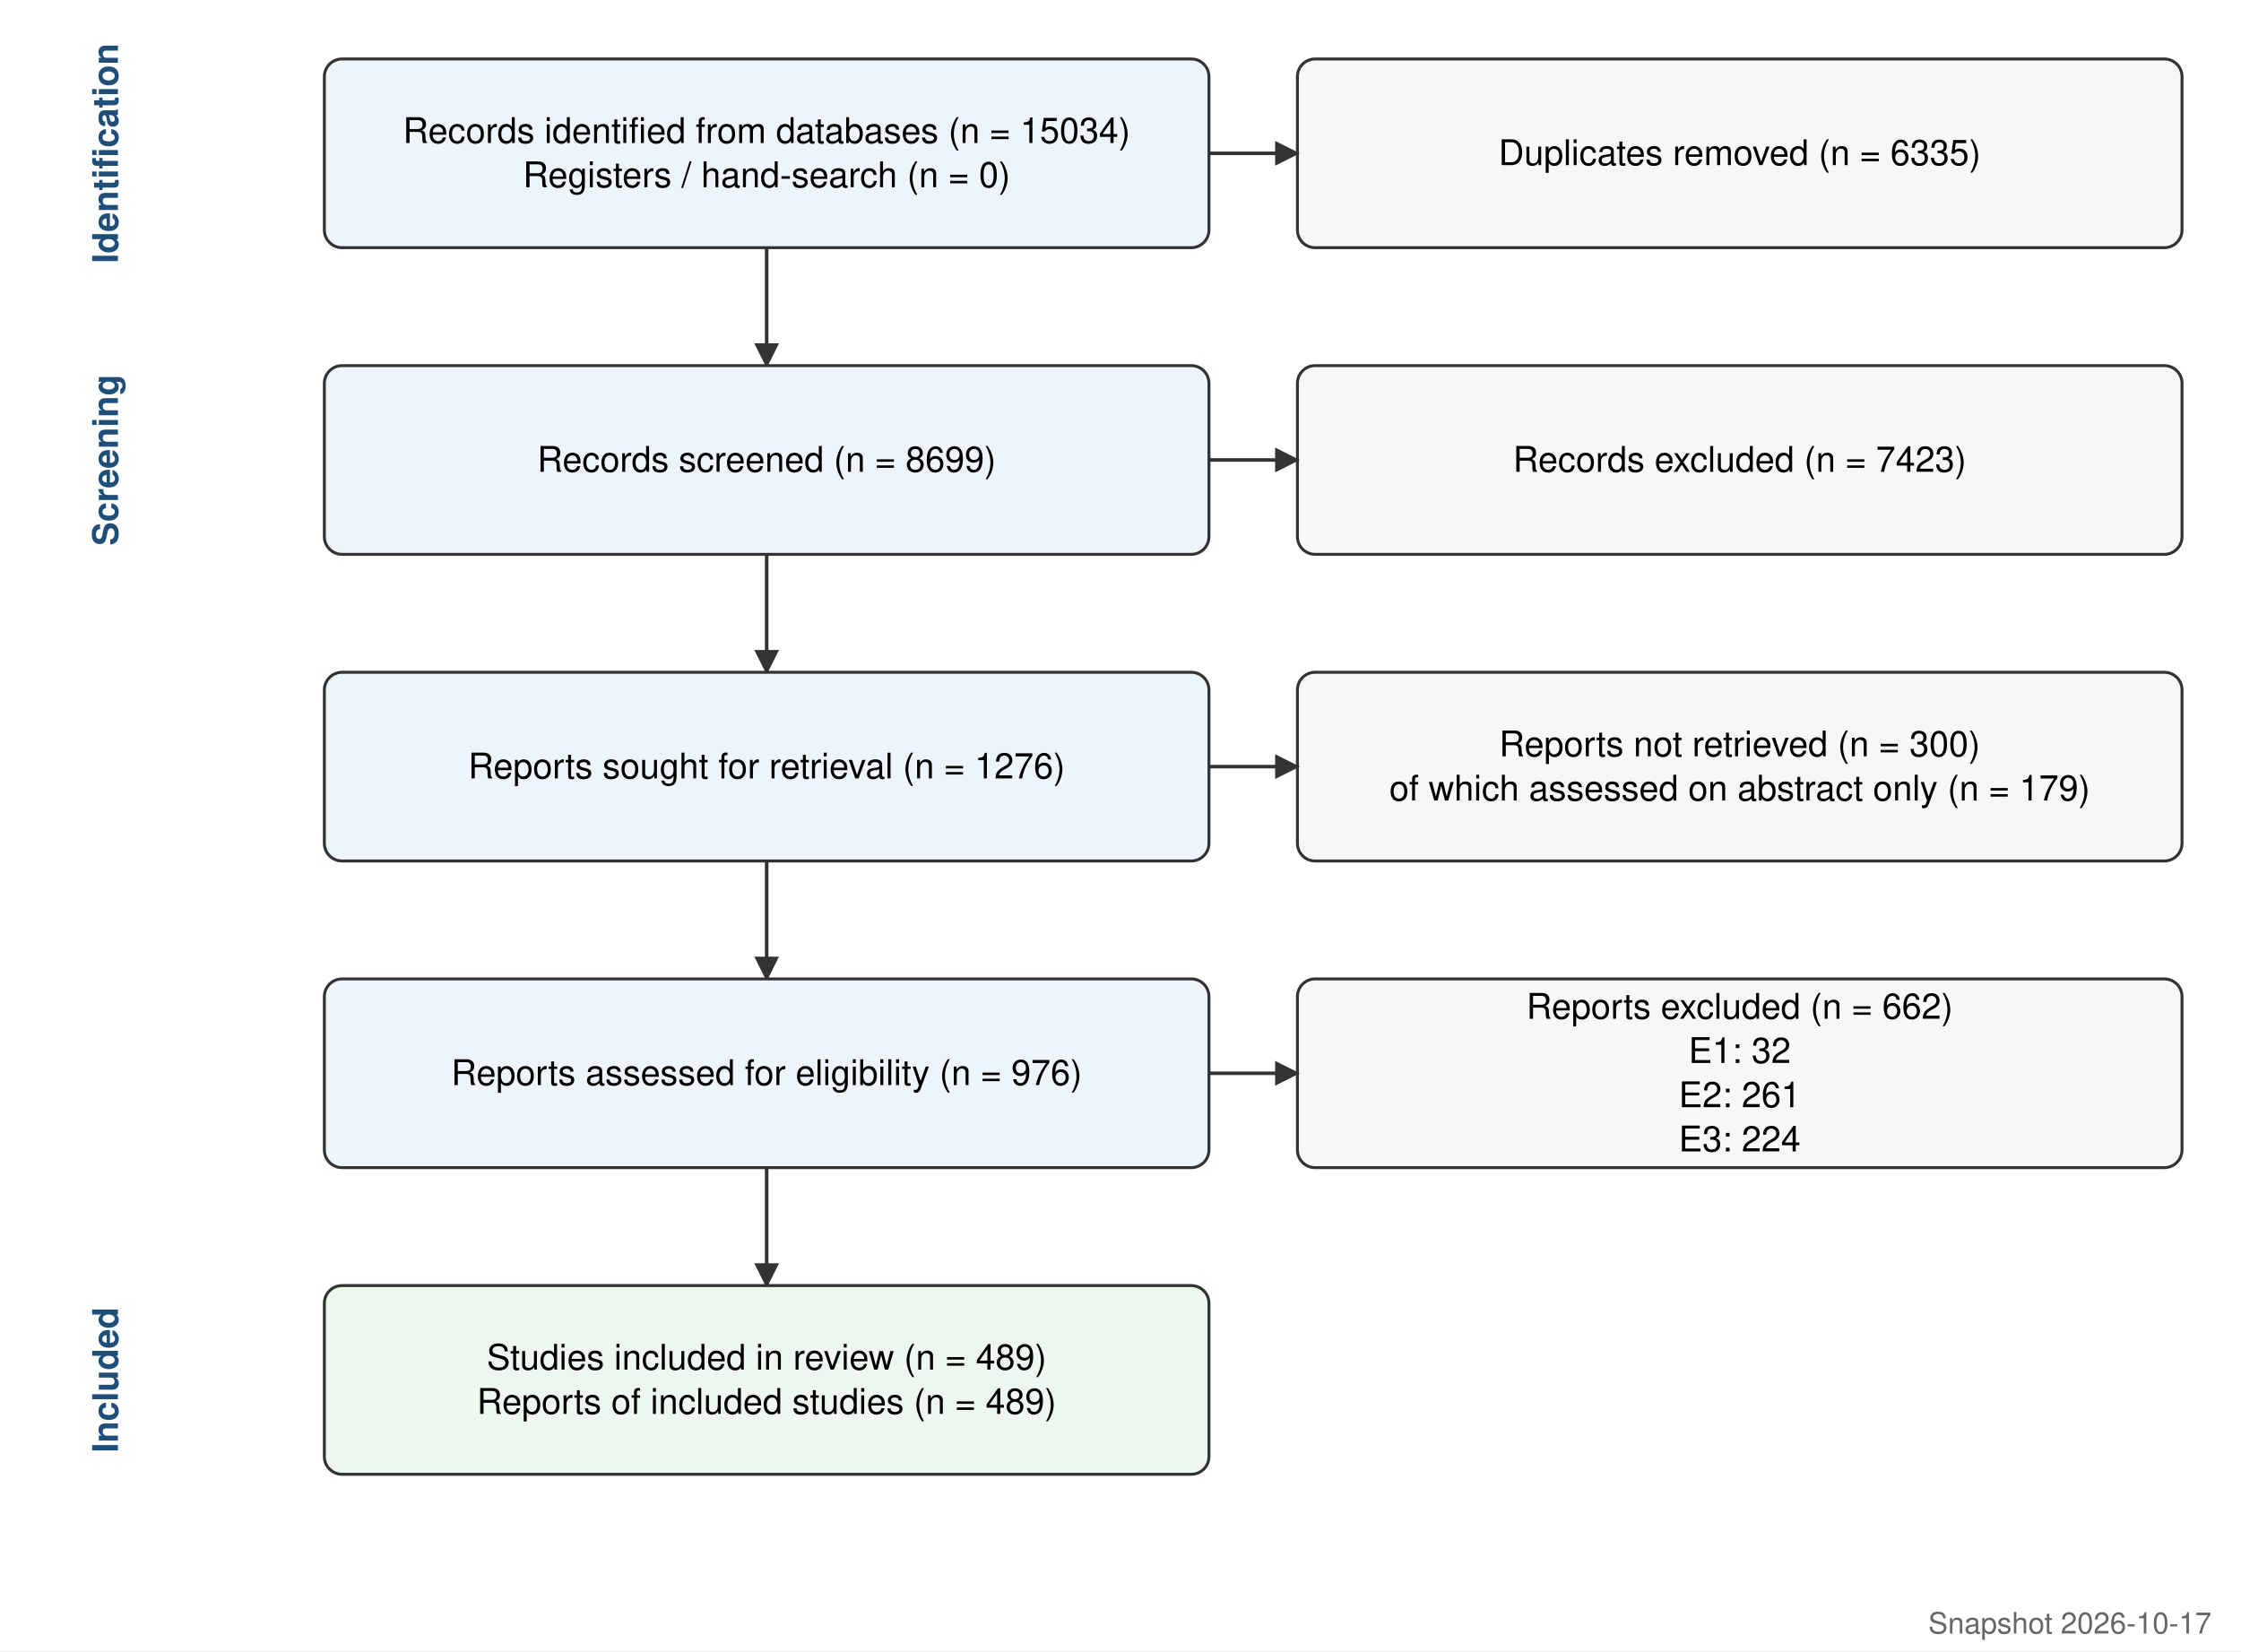
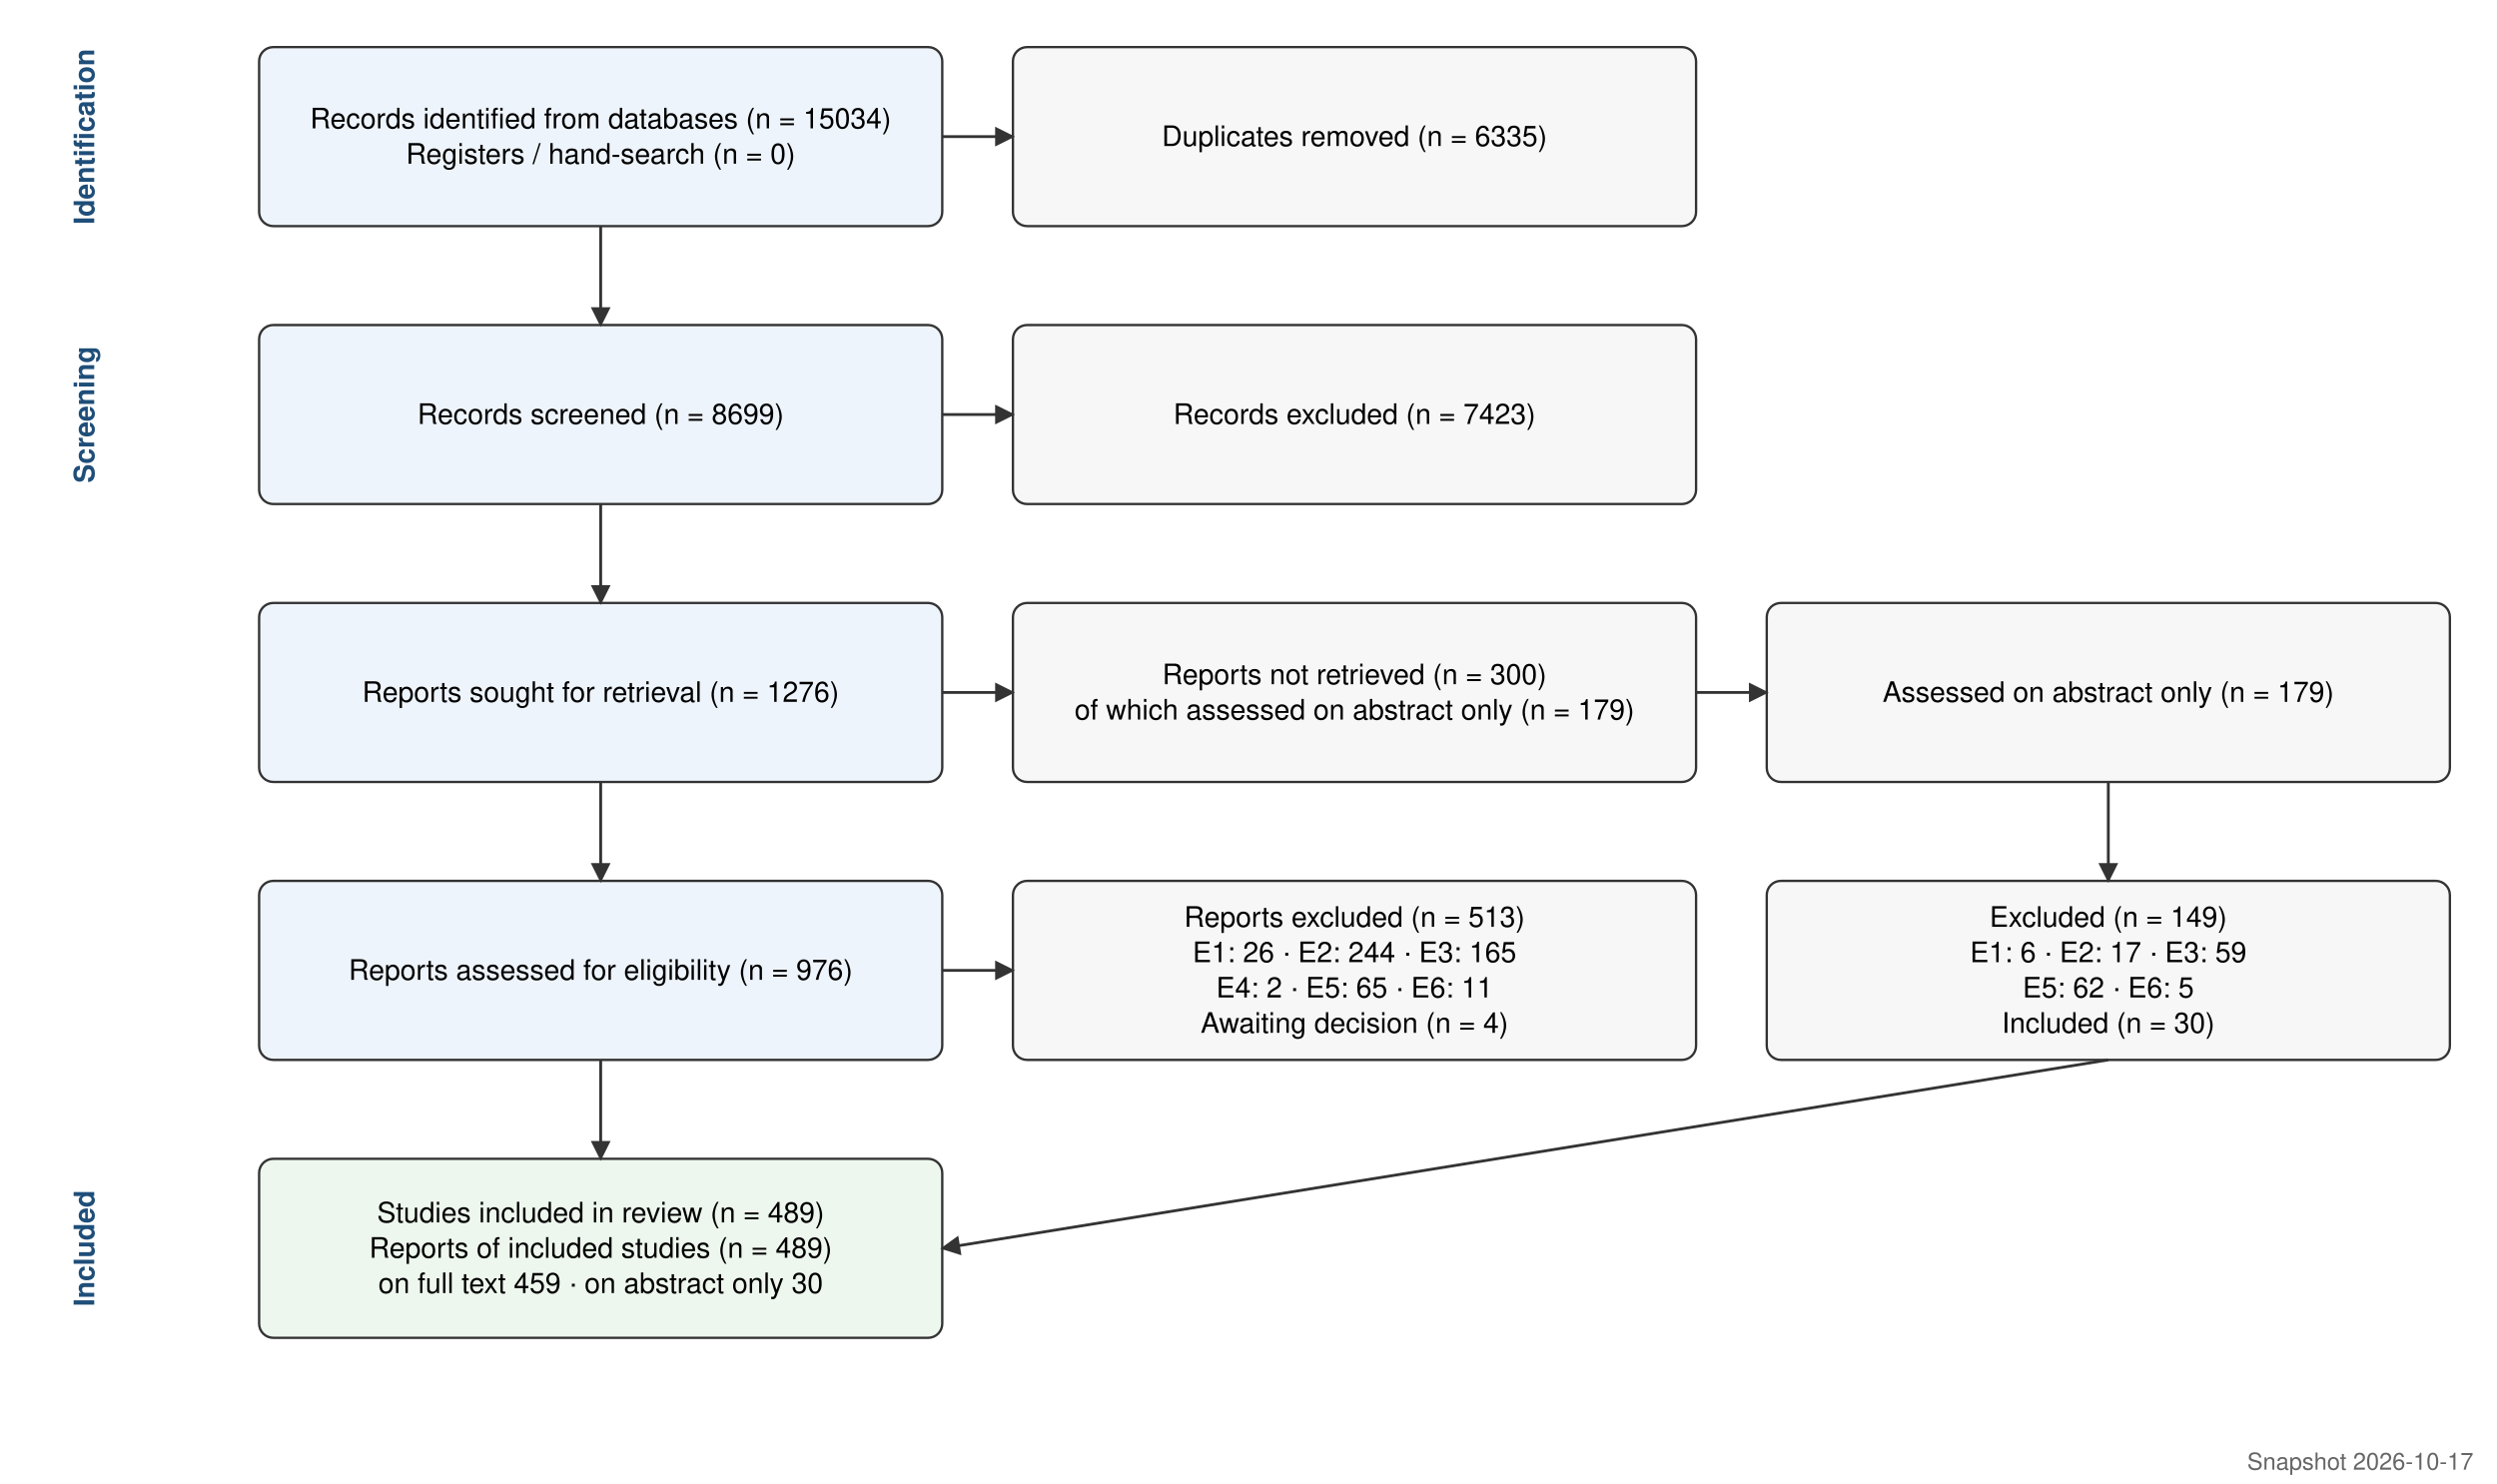
- <svg xmlns="http://www.w3.org/2000/svg" viewBox="0 0 760 560" font-family="Helvetica, Arial, sans-serif" font-size="12">
+ <svg xmlns="http://www.w3.org/2000/svg" viewBox="0 0 1060 630" font-family="Helvetica, Arial, sans-serif" font-size="12">
  <defs>
    <marker id="a" viewBox="0 0 10 10" refX="9" refY="5" markerWidth="7" markerHeight="7" orient="auto">
      <path d="M0,0 L10,5 L0,10 z" fill="#333" />
    </marker>
  </defs>
  <rect width="100%" height="100%" fill="#fff" />
-   <text x="40" y="52.0" transform="rotate(-90 40 52.0)" text-anchor="middle" font-weight="bold" fill="#1f4e79">Identification</text>
-   <rect x="110" y="20" width="300" height="64" rx="6" fill="#eef4fb" stroke="#333" />
-   <text x="260.0" y="48.5" text-anchor="middle">Records identified from databases (n = 15034)</text>
-   <text x="260.0" y="63.5" text-anchor="middle">Registers / hand-search (n = 0)</text>
-   <rect x="440" y="20" width="300" height="64" rx="6" fill="#f7f7f7" stroke="#333" />
-   <text x="590.0" y="56.0" text-anchor="middle">Duplicates removed (n = 6335)</text>
-   <line x1="410" y1="52.0" x2="440" y2="52.0" stroke="#333" stroke-width="1.2" marker-end="url(#a)" />
-   <line x1="260.0" y1="84" x2="260.0" y2="124" stroke="#333" stroke-width="1.2" marker-end="url(#a)" />
-   <text x="40" y="156.0" transform="rotate(-90 40 156.0)" text-anchor="middle" font-weight="bold" fill="#1f4e79">Screening</text>
-   <rect x="110" y="124" width="300" height="64" rx="6" fill="#eef4fb" stroke="#333" />
-   <text x="260.0" y="160.0" text-anchor="middle">Records screened (n = 8699)</text>
-   <rect x="440" y="124" width="300" height="64" rx="6" fill="#f7f7f7" stroke="#333" />
-   <text x="590.0" y="160.0" text-anchor="middle">Records excluded (n = 7423)</text>
-   <line x1="410" y1="156.0" x2="440" y2="156.0" stroke="#333" stroke-width="1.2" marker-end="url(#a)" />
-   <line x1="260.0" y1="188" x2="260.0" y2="228" stroke="#333" stroke-width="1.2" marker-end="url(#a)" />
-   <rect x="110" y="228" width="300" height="64" rx="6" fill="#eef4fb" stroke="#333" />
-   <text x="260.0" y="264.0" text-anchor="middle">Reports sought for retrieval (n = 1276)</text>
-   <rect x="440" y="228" width="300" height="64" rx="6" fill="#f7f7f7" stroke="#333" />
-   <text x="590.0" y="256.5" text-anchor="middle">Reports not retrieved (n = 300)</text>
-   <text x="590.0" y="271.5" text-anchor="middle">of which assessed on abstract only (n = 179)</text>
-   <line x1="410" y1="260.0" x2="440" y2="260.0" stroke="#333" stroke-width="1.2" marker-end="url(#a)" />
-   <line x1="260.0" y1="292" x2="260.0" y2="332" stroke="#333" stroke-width="1.2" marker-end="url(#a)" />
-   <rect x="110" y="332" width="300" height="64" rx="6" fill="#eef4fb" stroke="#333" />
-   <text x="260.0" y="368.0" text-anchor="middle">Reports assessed for eligibility (n = 976)</text>
-   <rect x="440" y="332" width="300" height="64" rx="6" fill="#f7f7f7" stroke="#333" />
-   <text x="590.0" y="345.5" text-anchor="middle">Reports excluded (n = 662)</text>
-   <text x="590.0" y="360.5" text-anchor="middle">E1: 32</text>
-   <text x="590.0" y="375.5" text-anchor="middle">E2: 261</text>
-   <text x="590.0" y="390.5" text-anchor="middle">E3: 224</text>
-   <line x1="410" y1="364.0" x2="440" y2="364.0" stroke="#333" stroke-width="1.2" marker-end="url(#a)" />
-   <line x1="260.0" y1="396" x2="260.0" y2="436" stroke="#333" stroke-width="1.2" marker-end="url(#a)" />
-   <text x="40" y="468.0" transform="rotate(-90 40 468.0)" text-anchor="middle" font-weight="bold" fill="#1f4e79">Included</text>
-   <rect x="110" y="436" width="300" height="64" rx="6" fill="#eef7ee" stroke="#333" />
-   <text x="260.0" y="464.5" text-anchor="middle">Studies included in review (n = 489)</text>
-   <text x="260.0" y="479.5" text-anchor="middle">Reports of included studies (n = 489)</text>
-   <text x="750" y="554" text-anchor="end" font-size="10" fill="#666">Snapshot 2026-10-17</text>
+   <text x="40" y="58.0" transform="rotate(-90 40 58.0)" text-anchor="middle" font-weight="bold" fill="#1f4e79">Identification</text>
+   <rect x="110" y="20" width="290" height="76" rx="6" fill="#eef4fb" stroke="#333" />
+   <text x="255.0" y="54.5" text-anchor="middle">Records identified from databases (n = 15034)</text>
+   <text x="255.0" y="69.5" text-anchor="middle">Registers / hand-search (n = 0)</text>
+   <rect x="430" y="20" width="290" height="76" rx="6" fill="#f7f7f7" stroke="#333" />
+   <text x="575.0" y="62.0" text-anchor="middle">Duplicates removed (n = 6335)</text>
+   <text x="40" y="176.0" transform="rotate(-90 40 176.0)" text-anchor="middle" font-weight="bold" fill="#1f4e79">Screening</text>
+   <rect x="110" y="138" width="290" height="76" rx="6" fill="#eef4fb" stroke="#333" />
+   <text x="255.0" y="180.0" text-anchor="middle">Records screened (n = 8699)</text>
+   <rect x="430" y="138" width="290" height="76" rx="6" fill="#f7f7f7" stroke="#333" />
+   <text x="575.0" y="180.0" text-anchor="middle">Records excluded (n = 7423)</text>
+   <rect x="110" y="256" width="290" height="76" rx="6" fill="#eef4fb" stroke="#333" />
+   <text x="255.0" y="298.0" text-anchor="middle">Reports sought for retrieval (n = 1276)</text>
+   <rect x="430" y="256" width="290" height="76" rx="6" fill="#f7f7f7" stroke="#333" />
+   <text x="575.0" y="290.5" text-anchor="middle">Reports not retrieved (n = 300)</text>
+   <text x="575.0" y="305.5" text-anchor="middle">of which assessed on abstract only (n = 179)</text>
+   <rect x="110" y="374" width="290" height="76" rx="6" fill="#eef4fb" stroke="#333" />
+   <text x="255.0" y="416.0" text-anchor="middle">Reports assessed for eligibility (n = 976)</text>
+   <rect x="430" y="374" width="290" height="76" rx="6" fill="#f7f7f7" stroke="#333" />
+   <text x="575.0" y="393.5" text-anchor="middle">Reports excluded (n = 513)</text>
+   <text x="575.0" y="408.5" text-anchor="middle">E1: 26  ·  E2: 244  ·  E3: 165</text>
+   <text x="575.0" y="423.5" text-anchor="middle">E4: 2  ·  E5: 65  ·  E6: 11</text>
+   <text x="575.0" y="438.5" text-anchor="middle">Awaiting decision (n = 4)</text>
+   <text x="40" y="530.0" transform="rotate(-90 40 530.0)" text-anchor="middle" font-weight="bold" fill="#1f4e79">Included</text>
+   <rect x="110" y="492" width="290" height="76" rx="6" fill="#eef7ee" stroke="#333" />
+   <text x="255.0" y="519.0" text-anchor="middle">Studies included in review (n = 489)</text>
+   <text x="255.0" y="534.0" text-anchor="middle">Reports of included studies (n = 489)</text>
+   <text x="255.0" y="549.0" text-anchor="middle">on full text 459  ·  on abstract only 30</text>
+   <rect x="750" y="256" width="290" height="76" rx="6" fill="#f7f7f7" stroke="#333" />
+   <text x="895.0" y="298.0" text-anchor="middle">Assessed on abstract only (n = 179)</text>
+   <rect x="750" y="374" width="290" height="76" rx="6" fill="#f7f7f7" stroke="#333" />
+   <text x="895.0" y="393.5" text-anchor="middle">Excluded (n = 149)</text>
+   <text x="895.0" y="408.5" text-anchor="middle">E1: 6  ·  E2: 17  ·  E3: 59</text>
+   <text x="895.0" y="423.5" text-anchor="middle">E5: 62  ·  E6: 5</text>
+   <text x="895.0" y="438.5" text-anchor="middle">Included (n = 30)</text>
+   <line x1="400" y1="58.0" x2="430" y2="58.0" stroke="#333" stroke-width="1.2" marker-end="url(#a)" />
+   <line x1="255.0" y1="96" x2="255.0" y2="138" stroke="#333" stroke-width="1.2" marker-end="url(#a)" />
+   <line x1="400" y1="176.0" x2="430" y2="176.0" stroke="#333" stroke-width="1.2" marker-end="url(#a)" />
+   <line x1="255.0" y1="214" x2="255.0" y2="256" stroke="#333" stroke-width="1.2" marker-end="url(#a)" />
+   <line x1="400" y1="294.0" x2="430" y2="294.0" stroke="#333" stroke-width="1.2" marker-end="url(#a)" />
+   <line x1="255.0" y1="332" x2="255.0" y2="374" stroke="#333" stroke-width="1.2" marker-end="url(#a)" />
+   <line x1="400" y1="412.0" x2="430" y2="412.0" stroke="#333" stroke-width="1.2" marker-end="url(#a)" />
+   <line x1="255.0" y1="450" x2="255.0" y2="492" stroke="#333" stroke-width="1.2" marker-end="url(#a)" />
+   <line x1="720" y1="294.0" x2="750" y2="294.0" stroke="#333" stroke-width="1.2" marker-end="url(#a)" />
+   <line x1="895.0" y1="332" x2="895.0" y2="374" stroke="#333" stroke-width="1.2" marker-end="url(#a)" />
+   <line x1="895.0" y1="450" x2="400" y2="530.0" stroke="#333" stroke-width="1.2" marker-end="url(#a)" />
+   <text x="1050" y="624" text-anchor="end" font-size="10" fill="#666">Snapshot 2026-10-17</text>
</svg>
